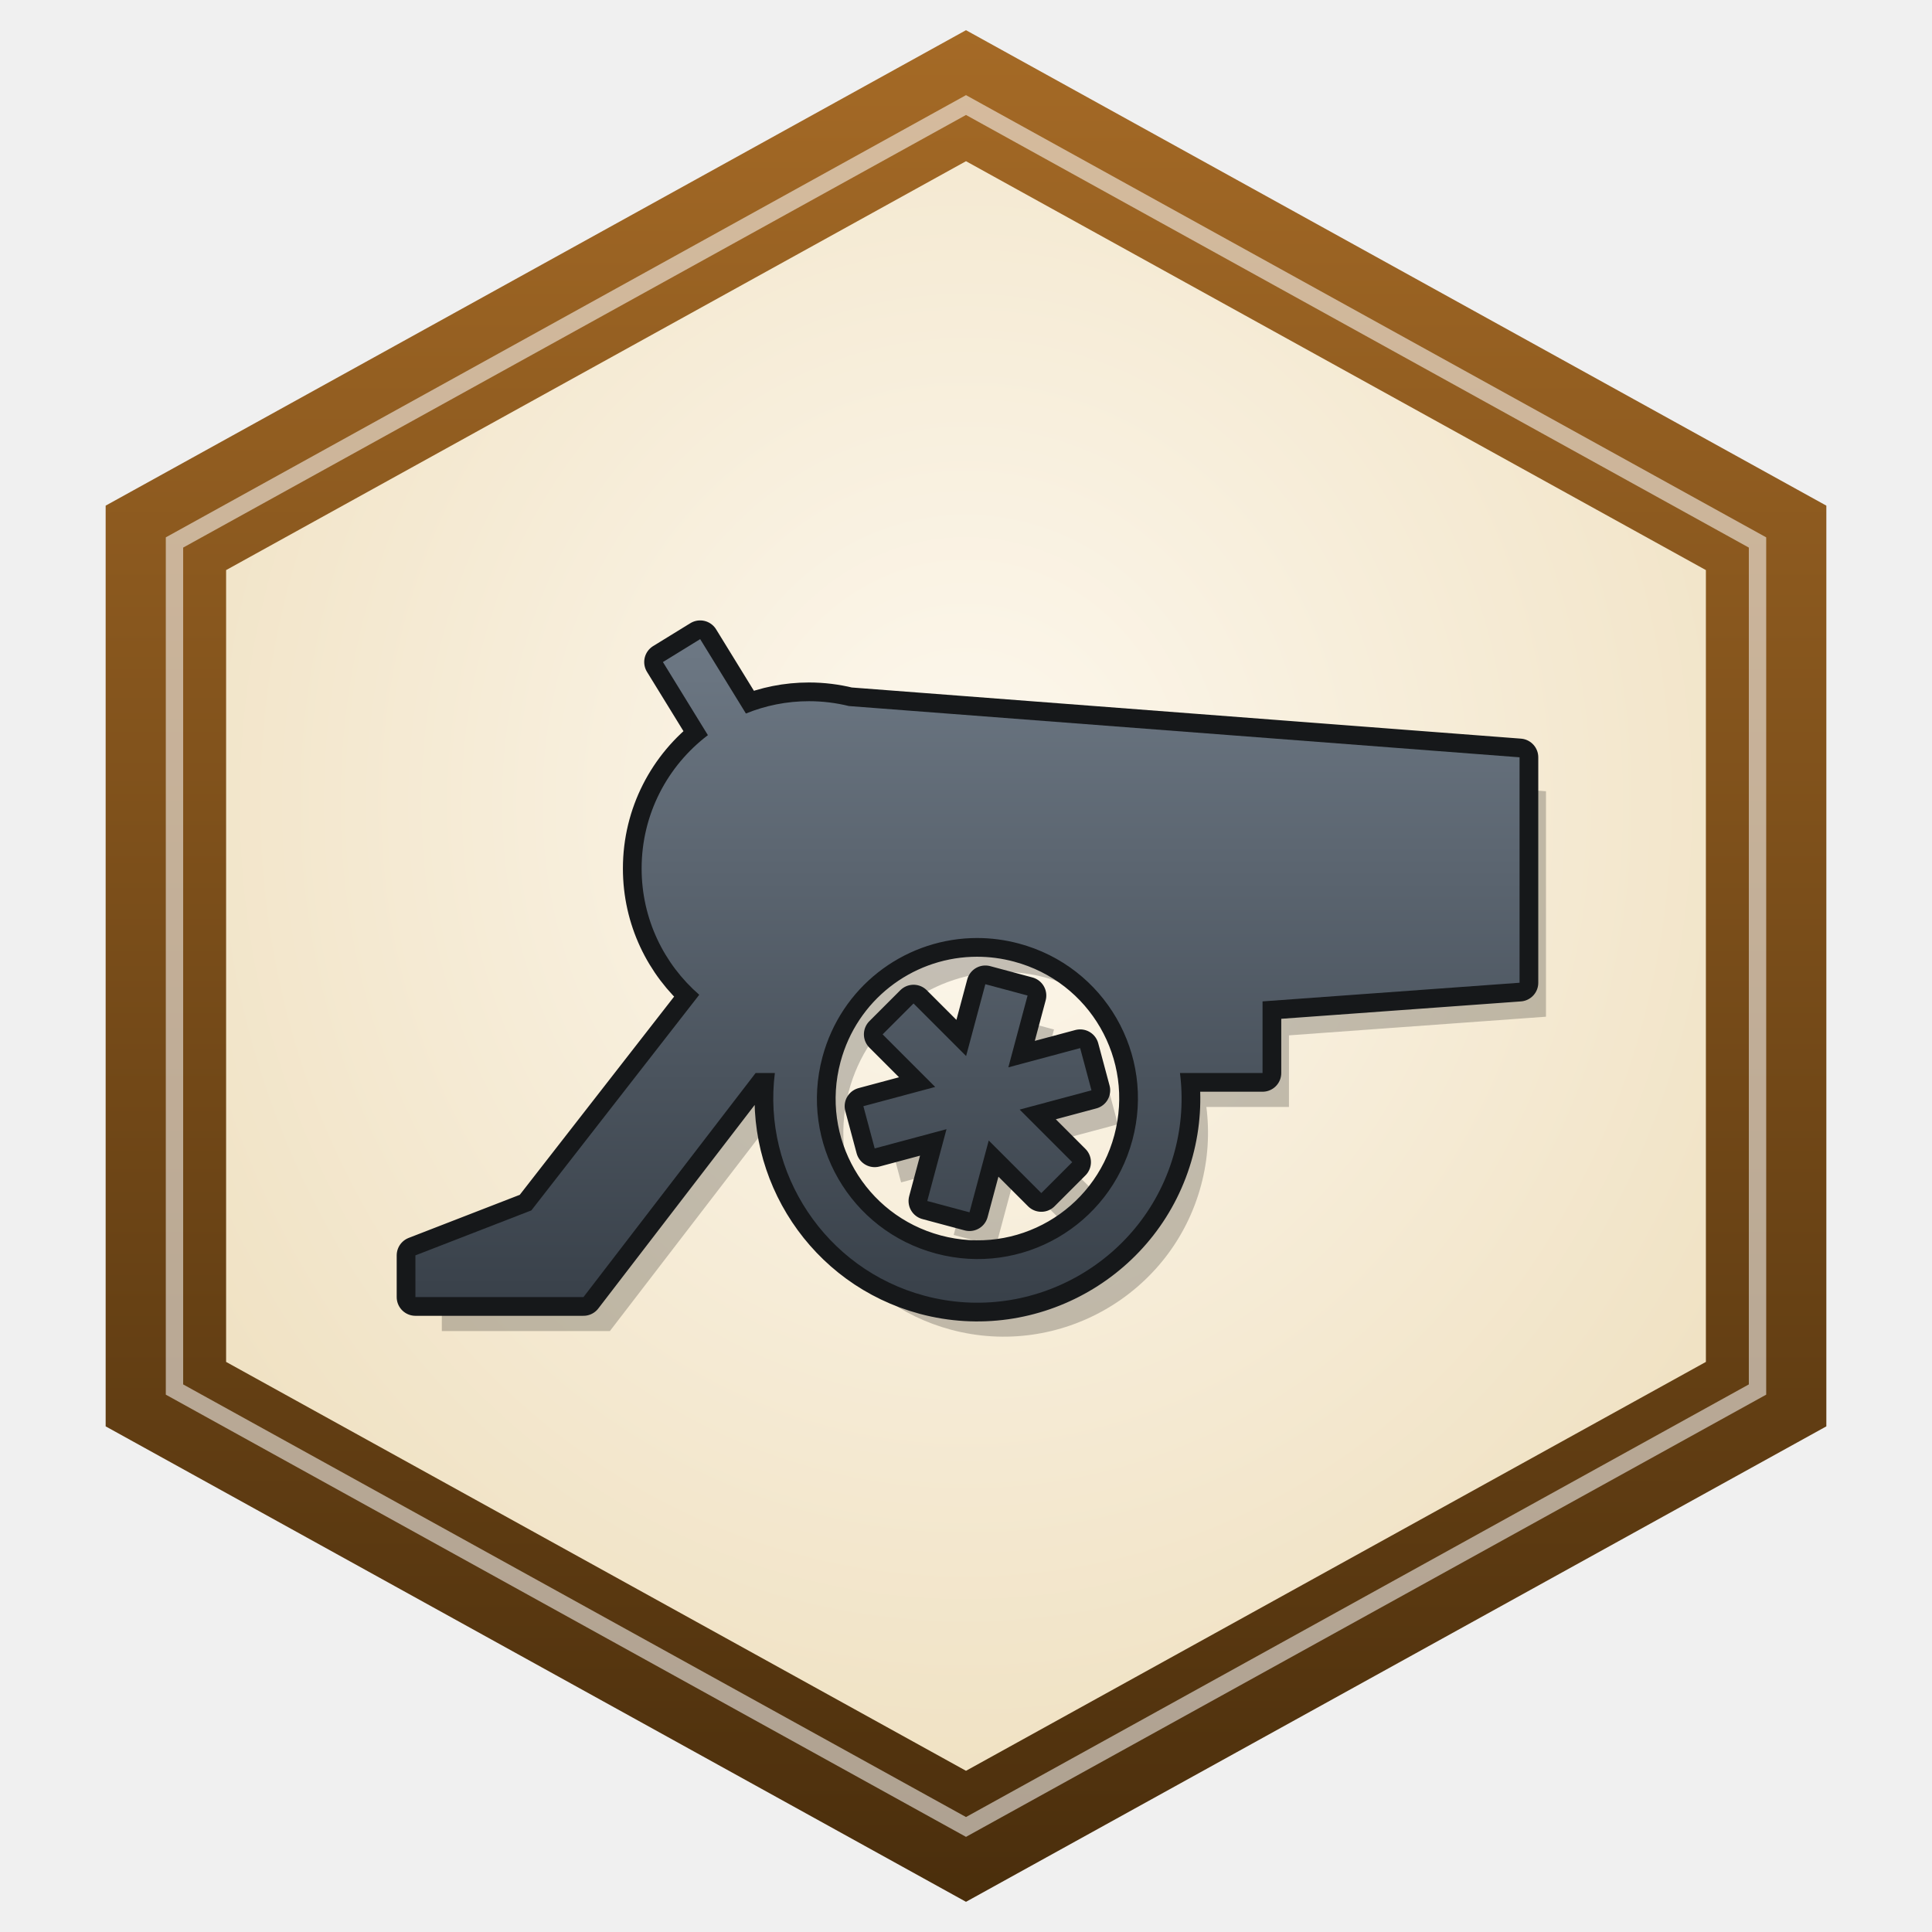
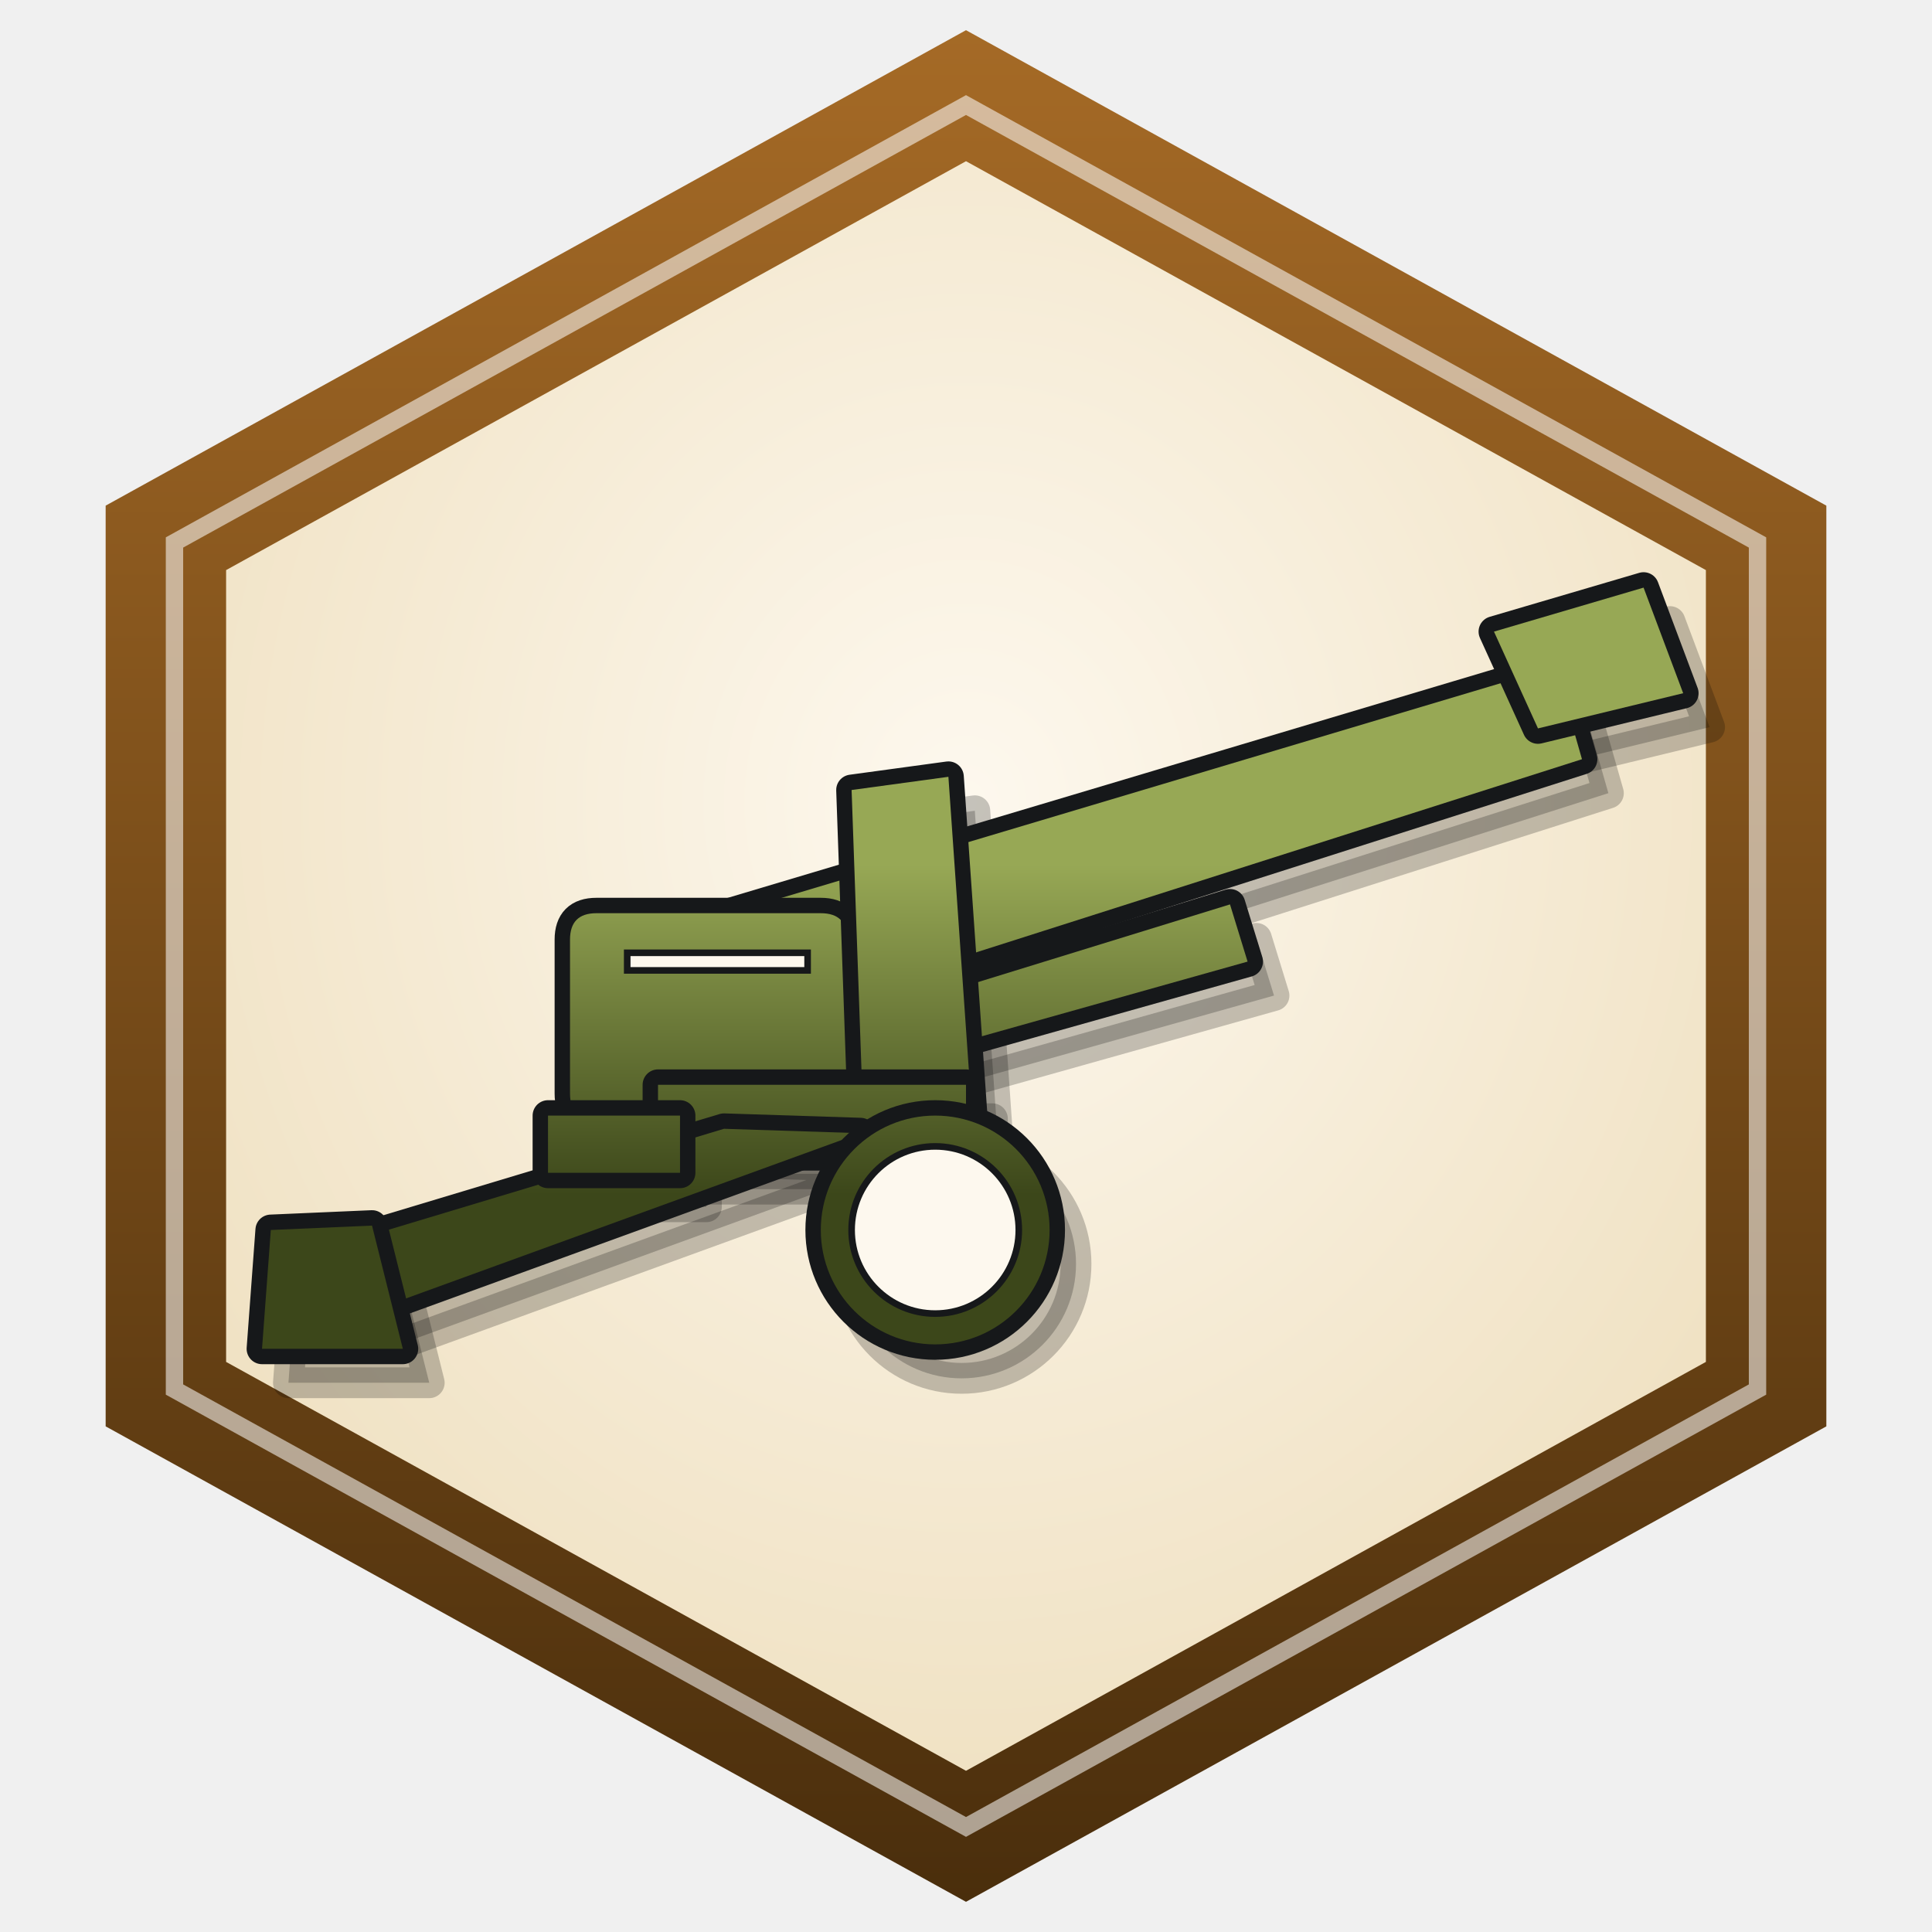
<svg xmlns="http://www.w3.org/2000/svg" viewBox="0 0 512 512" role="img" aria-label="Ranged Ordnance">
  <defs>
    <linearGradient id="rw-ranged-ordnance-f" x1="0" y1="0" x2="0" y2="1">
      <stop offset="0" stop-color="#a56a26" />
      <stop offset="1" stop-color="#4a2e0c" />
    </linearGradient>
    <radialGradient id="rw-ranged-ordnance-b" cx="0.5" cy="0.4" r="0.65">
      <stop offset="0" stop-color="#fdf8ee" />
      <stop offset="1" stop-color="#efe0c0" />
    </radialGradient>
-     <linearGradient id="rw-ranged-ordnance-o0" gradientUnits="userSpaceOnUse" x1="0" y1="40" x2="0" y2="480">
-       <stop offset="0" stop-color="#7b8794" />
-       <stop offset="1" stop-color="#2a3139" />
+     <linearGradient id="rw-ranged-ordnance-o0" gradientUnits="userSpaceOnUse" x1="0" y1="-70" x2="0" y2="80">
+       <stop offset="0" stop-color="#97a855" />
+       <stop offset="1" stop-color="#3c471a" />
    </linearGradient>
  </defs>
  <path d="M256 8 L484 134 V378 L256 504 L28 378 V134 Z" stroke-linejoin="round" fill="url(#rw-ranged-ordnance-f)" />
  <path d="M256 8 L484 134 V378 L256 504 L28 378 V134 Z" transform="translate(256 256) scale(.92) translate(-256 -256)" fill="none" stroke="#ffffff" stroke-opacity=".55" stroke-width="5" />
  <path d="M256 8 L484 134 V378 L256 504 L28 378 V134 Z" transform="translate(256 256) scale(.86) translate(-256 -256)" fill="url(#rw-ranged-ordnance-b)" />
  <g transform="translate(7 9)">
-     <g transform="translate(256 256) scale(0.62) translate(-256 -256)" fill="#000" fill-opacity=".22">
-       <path d="M142.373 116.285l-15.92 9.79 19.223 31.257c-17.208 13.06-28.326 33.725-28.326 56.994 0 21.555 9.55 40.866 24.632 53.977l-71.76 92.16L20.66 379.69v17.828h71.834l73.588-95.78h8.22c-5.383 42.56 21.434 83.807 63.995 95.21 46.448 12.447 94.437-15.26 106.883-61.708 3.015-11.253 3.667-22.595 2.273-33.502h35.3v-30.61l109.858-7.968v-96.365l-286.655-21.91c-5.48-1.345-11.2-2.072-17.094-2.072-9.53 0-18.62 1.88-26.934 5.265l-19.553-31.793zM260.637 244.04c5.936-.01 11.978.757 17.998 2.37 36.692 9.832 58.323 47.3 48.492 83.992-9.832 36.692-47.3 58.326-83.992 48.494-36.692-9.83-58.326-47.3-48.494-83.992 7.99-29.812 34.222-49.684 63.46-50.814.843-.033 1.69-.05 2.537-.05zm3.633 19.747l-8.225 30.697-22.47-22.47-13.216 13.215 22.47 22.47-30.695 8.226 4.838 18.053 30.695-8.226-8.225 30.695 18.053 4.835 8.225-30.693 22.47 22.47 13.214-13.216-22.468-22.47 30.695-8.226-4.837-18.052-30.695 8.224 8.224-30.697-18.052-4.838z" />
+     <g transform="translate(256 256) scale(0.583) translate(-320 24)" fill="#000" fill-opacity=".22" stroke="#000" stroke-opacity=".22" stroke-width="14" stroke-linejoin="round">
+       <path d="M186 -40L588 -160L600 -118L186 14Z" />
+       <path d="M560 -176L628 -196L646 -148L580 -132Z" />
+       <path d="M200 22L440 -52L448 -26L206 42Z" />
+       <path d="M152 -48H254Q266 -48 266 -36V34Q266 46 254 46H152Q140 46 140 34V-36Q140 -48 152 -48Z" />
+       <path d="M268 -104L312 -110L324 62L274 66Z" />
+       <path d="M180 30H320V62H180Z" />
+       <path d="M210 50L272 52L52 132L4 112Z" />
+       <path d="M4 96L50 94L64 150L0 150Z" />
+       <path d="M254 96a52 52 0 1 0 104 0a52 52 0 1 0 -104 0Z" />
+       <path d="M130 44H190V70H130Z" />
    </g>
  </g>
-   <g transform="translate(256 256) scale(0.62) translate(-256 -256)" fill="url(#rw-ranged-ordnance-o0)" stroke="#16181a" stroke-width="16.0" stroke-linejoin="round" paint-order="stroke">
-     <path d="M142.373 116.285l-15.92 9.79 19.223 31.257c-17.208 13.06-28.326 33.725-28.326 56.994 0 21.555 9.55 40.866 24.632 53.977l-71.76 92.16L20.66 379.69v17.828h71.834l73.588-95.78h8.22c-5.383 42.56 21.434 83.807 63.995 95.21 46.448 12.447 94.437-15.26 106.883-61.708 3.015-11.253 3.667-22.595 2.273-33.502h35.3v-30.61l109.858-7.968v-96.365l-286.655-21.91c-5.48-1.345-11.2-2.072-17.094-2.072-9.53 0-18.62 1.88-26.934 5.265l-19.553-31.793zM260.637 244.04c5.936-.01 11.978.757 17.998 2.37 36.692 9.832 58.323 47.3 48.492 83.992-9.832 36.692-47.3 58.326-83.992 48.494-36.692-9.83-58.326-47.3-48.494-83.992 7.99-29.812 34.222-49.684 63.46-50.814.843-.033 1.69-.05 2.537-.05zm3.633 19.747l-8.225 30.697-22.47-22.47-13.216 13.215 22.47 22.47-30.695 8.226 4.838 18.053 30.695-8.226-8.225 30.695 18.053 4.835 8.225-30.693 22.47 22.47 13.214-13.216-22.468-22.47 30.695-8.226-4.837-18.052-30.695 8.224 8.224-30.697-18.052-4.838z" />
+   <g transform="translate(256 256) scale(0.583) translate(-320 24)">
+     <g fill="url(#rw-ranged-ordnance-o0)" stroke="#16181a" stroke-width="14" stroke-linejoin="round" paint-order="stroke">
+       <path d="M186 -40L588 -160L600 -118L186 14Z" />
+       <path d="M560 -176L628 -196L646 -148L580 -132Z" />
+       <path d="M200 22L440 -52L448 -26L206 42Z" />
+       <path d="M152 -48H254Q266 -48 266 -36V34Q266 46 254 46H152Q140 46 140 34V-36Q140 -48 152 -48Z" />
+       <path d="M268 -104L312 -110L324 62L274 66Z" />
+       <path d="M180 30H320V62H180Z" />
+       <path d="M210 50L272 52L52 132L4 112Z" />
+       <path d="M4 96L50 94L64 150L0 150Z" />
+       <path d="M254 96a52 52 0 1 0 104 0a52 52 0 1 0 -104 0Z" />
+       <path d="M130 44H190V70H130Z" />
+     </g>
+     <g fill="#fdf8ee" stroke="#16181a" stroke-width="3">
+       <path d="M288 96a18 18 0 1 0 36 0a18 18 0 1 0 -36 0Z" />
+       <path d="M268 96a38 38 0 1 0 76 0a38 38 0 1 0 -76 0Z" />
+       <path d="M166 -30H248V-22H166Z" />
+     </g>
  </g>
</svg>
